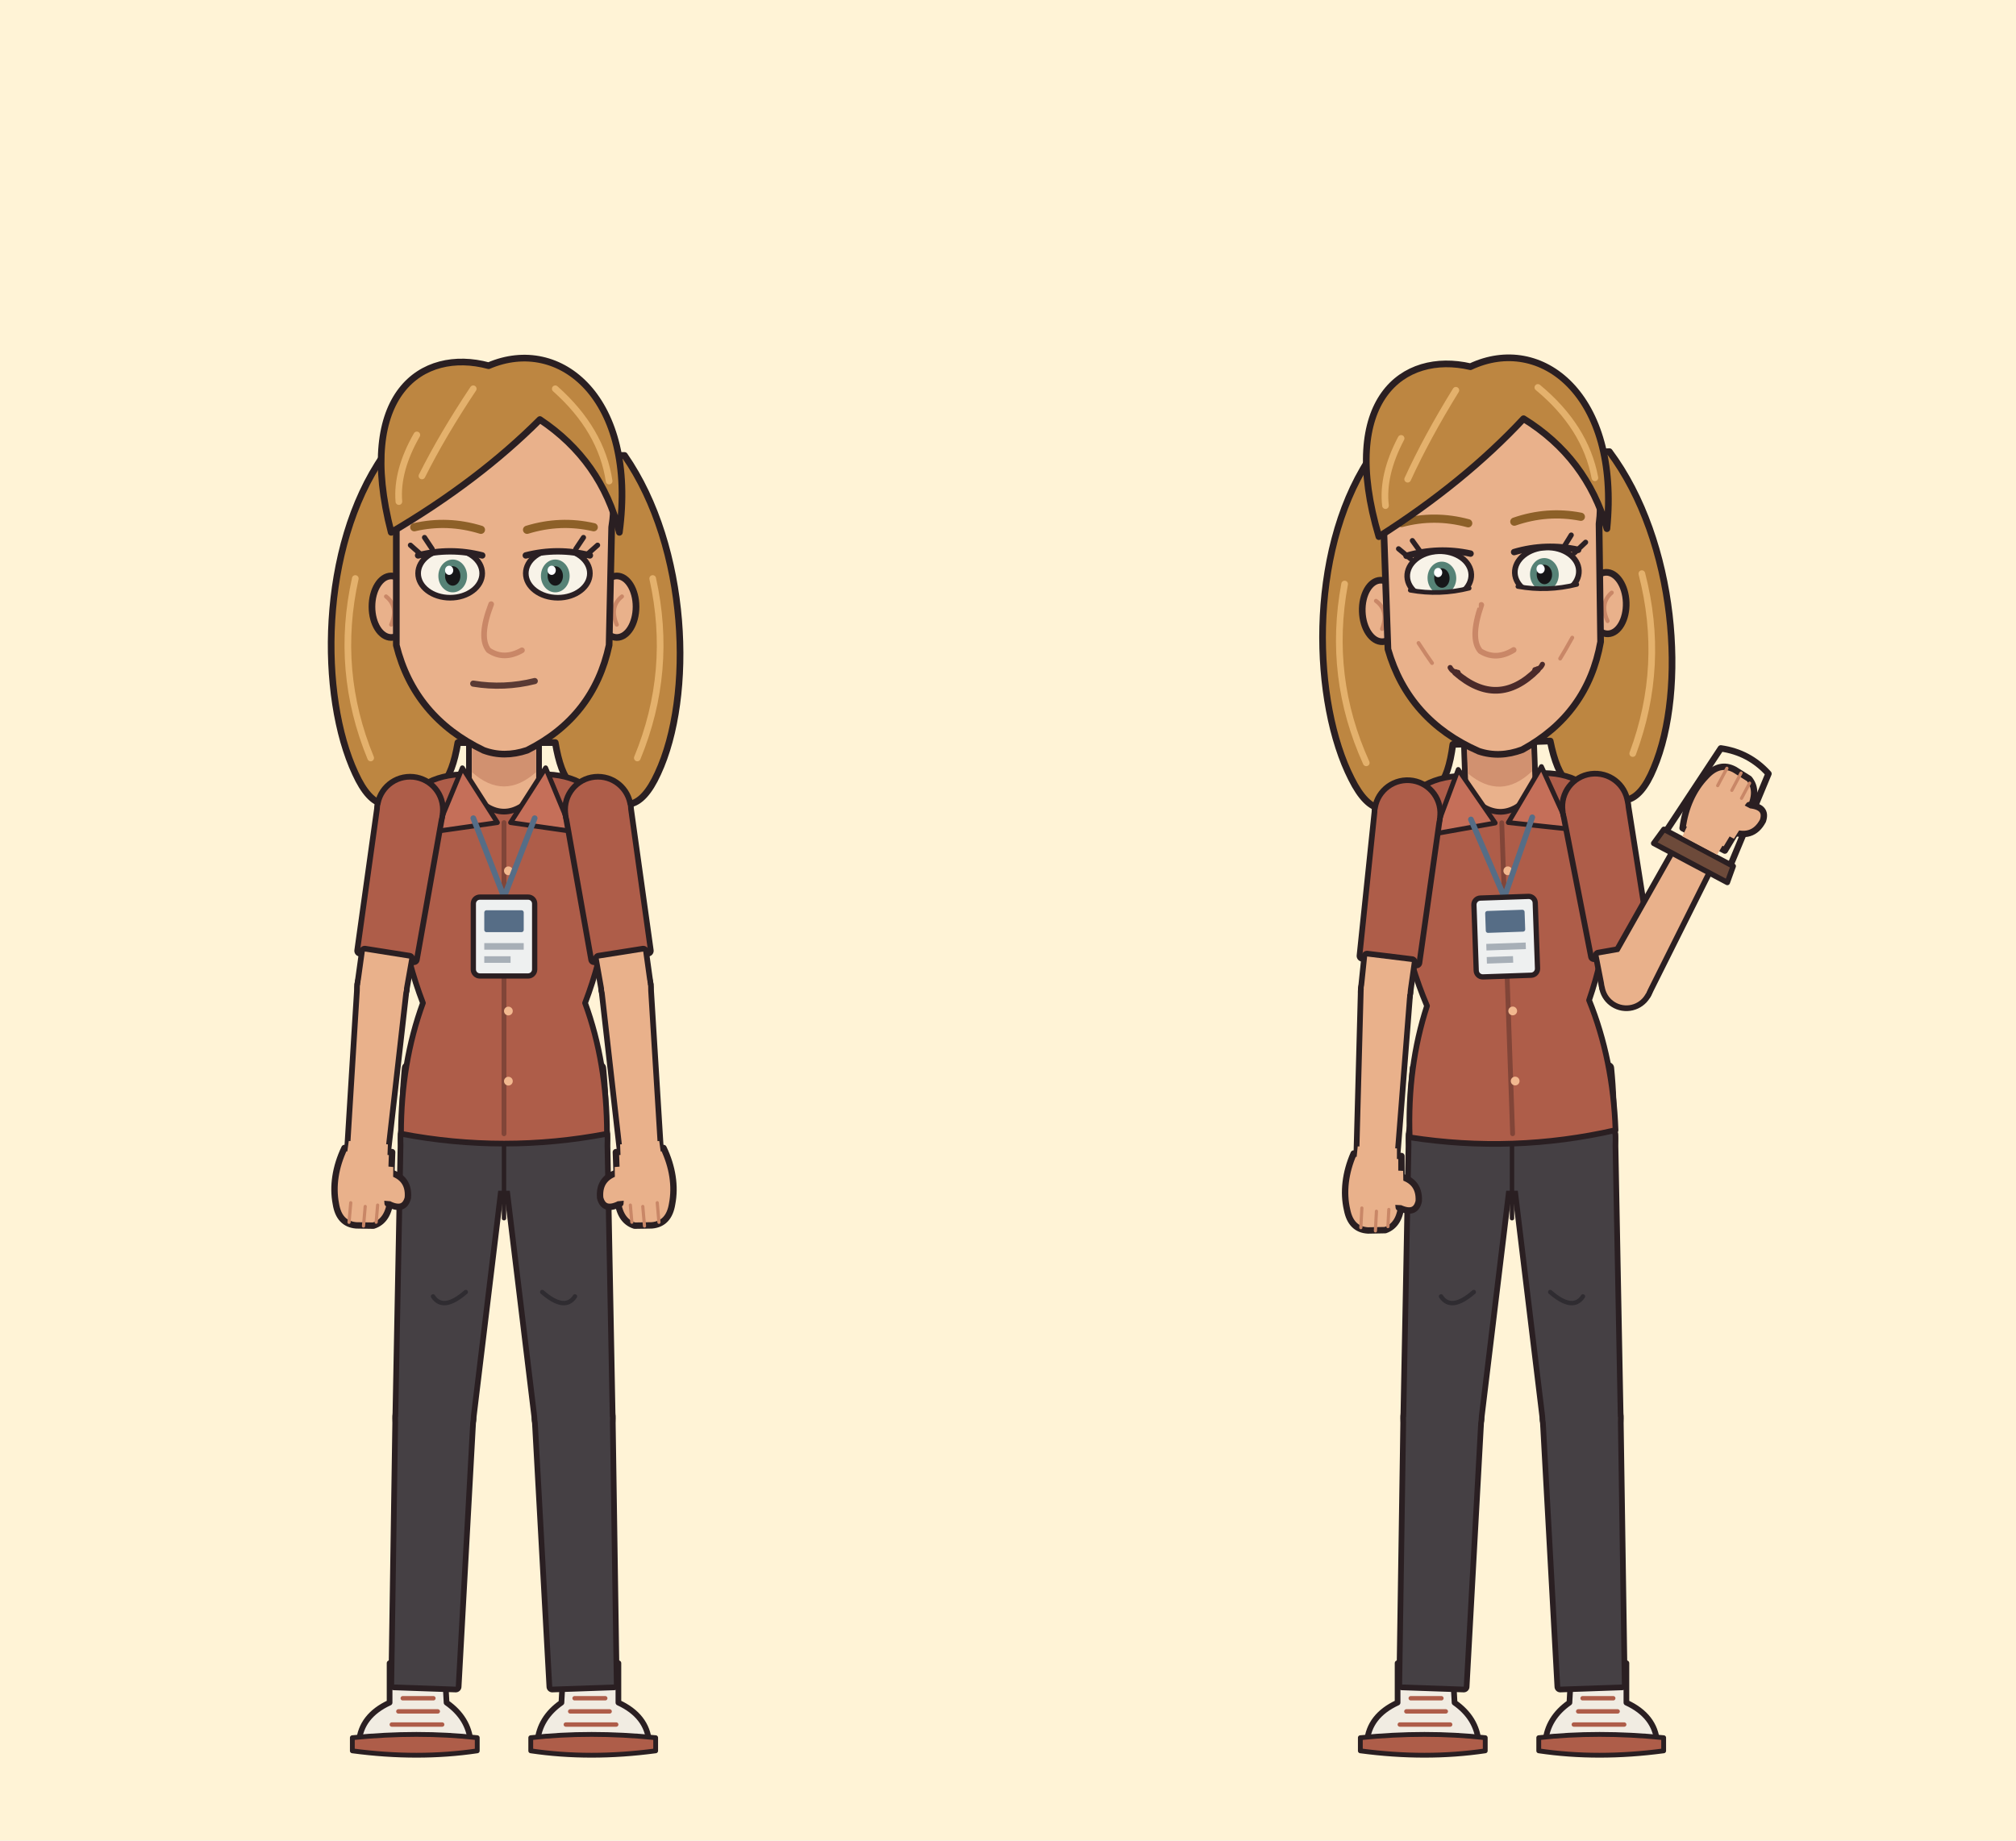
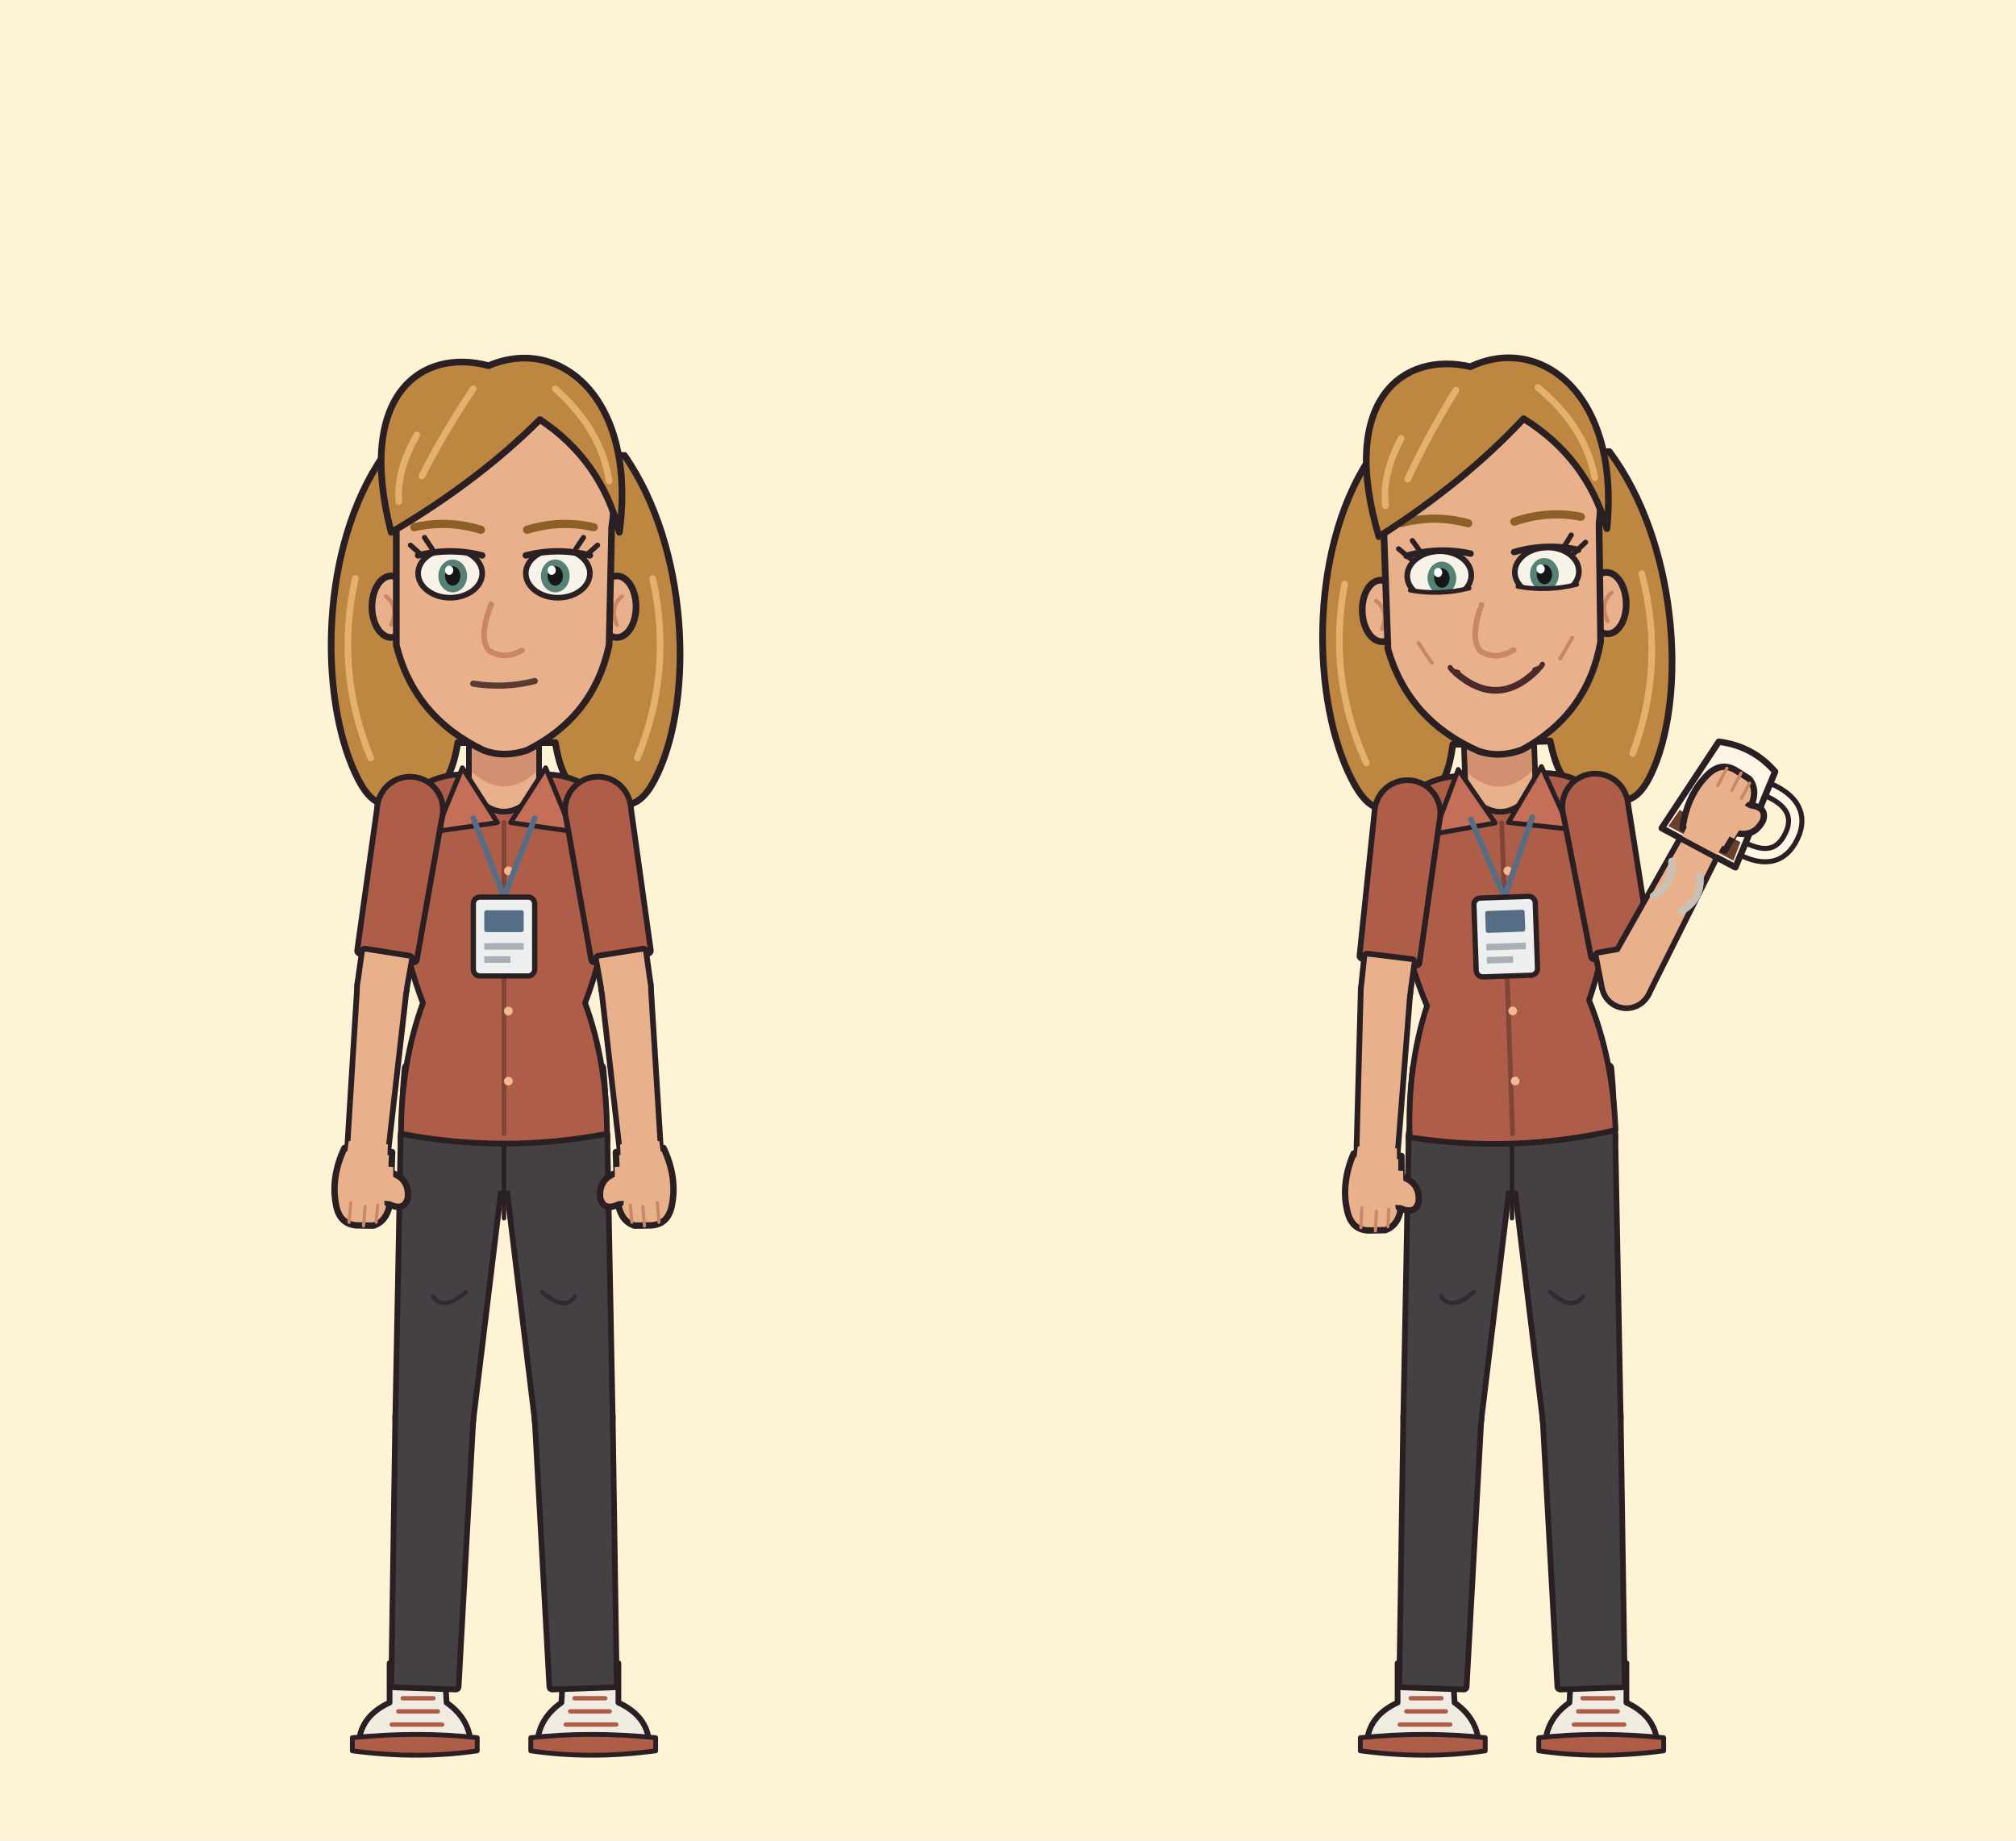
<svg xmlns="http://www.w3.org/2000/svg" viewBox="0 -800 920 840" width="920" height="840">
  <rect x="0" y="-800" width="920" height="840" fill="#fff3d6" />
  <g transform="translate(230 0)">
    <g transform="translate(0 -290.61)">
      <g transform="rotate(0) translate(0 0)">
        <g transform="translate(0 -224.33) rotate(0 0 46.8) scale(1.17)">
          <path d="M-47 -66 C-72 -30 -72 28 -58 58 Q-48 80 -34 62 Q-22 70 -18 46 L20 46 Q24 70 36 62 Q50 80 60 58 C74 28 72 -30 47 -66Z" fill="#bd8641" stroke="#2a1f22" stroke-width="2.6" stroke-linejoin="round" stroke-linecap="round" />
          <path d="M-58 -18 Q-66 18 -52 52 M58 -18 Q66 18 52 52" fill="none" stroke="#e4b16c" stroke-width="2.6" stroke-linecap="round" stroke-linejoin="round" />
        </g>
      </g>
      <g transform="translate(-39.21 263.61) scale(-1 1)">
        <path d="M-12 -14 L-13 4 Q-23 11 -24 22 L27 22 Q26 10 13 4 L13 -14Z" fill="#f1ece2" stroke="#2a1f22" stroke-width="2.6" stroke-linejoin="round" stroke-linecap="round" />
        <path d="M-7 2 L7 2 M-9 8 L9 8 M-11 14 L12 14" fill="none" stroke="#ae5d49" stroke-width="2" stroke-linecap="round" stroke-linejoin="round" />
        <path d="M-27 20 Q0 17 30 20 L30 26 Q0 30 -27 26Z" fill="#ae5d49" stroke="#2a1f22" stroke-width="2.2" stroke-linejoin="round" stroke-linecap="round" />
      </g>
      <g transform="translate(39.21 263.61) scale(1 1)">
        <path d="M-12 -14 L-13 4 Q-23 11 -24 22 L27 22 Q26 10 13 4 L13 -14Z" fill="#f1ece2" stroke="#2a1f22" stroke-width="2.6" stroke-linejoin="round" stroke-linecap="round" />
        <path d="M-7 2 L7 2 M-9 8 L9 8 M-11 14 L12 14" fill="none" stroke="#ae5d49" stroke-width="2" stroke-linecap="round" stroke-linejoin="round" />
        <path d="M-27 20 Q0 17 30 20 L30 26 Q0 30 -27 26Z" fill="#ae5d49" stroke="#2a1f22" stroke-width="2.2" stroke-linejoin="round" stroke-linecap="round" />
      </g>
      <path d="M-44 -22 L44 -22 Q47 8 42 34 L-42 34 Q-47 8 -44 -22Z" fill="#2a1f22" stroke="#2a1f22" stroke-width="5.2" stroke-linejoin="round" />
      <circle cx="-22.88" cy="10" r="23" fill="#2a1f22" stroke="#2a1f22" stroke-width="5.2" stroke-linejoin="round" />
      <path d="M-45.82 8.4L-48.27 136.54L-15.35 138.84L0.06 11.6Z" fill="#2a1f22" stroke="#2a1f22" stroke-width="5.2" stroke-linejoin="round" />
      <circle cx="-31.81" cy="137.69" r="16.5" fill="#2a1f22" stroke="#2a1f22" stroke-width="5.2" stroke-linejoin="round" />
      <path d="M-48.3 137.11L-50.14 259.34L-22.01 260.32L-15.32 138.26Z" fill="#2a1f22" stroke="#2a1f22" stroke-width="5.2" stroke-linejoin="round" />
      <circle cx="22.88" cy="10" r="23" fill="#2a1f22" stroke="#2a1f22" stroke-width="5.2" stroke-linejoin="round" />
      <path d="M-0.06 11.6L15.35 138.84L48.27 136.54L45.82 8.4Z" fill="#2a1f22" stroke="#2a1f22" stroke-width="5.2" stroke-linejoin="round" />
      <circle cx="31.81" cy="137.69" r="16.5" fill="#2a1f22" stroke="#2a1f22" stroke-width="5.2" stroke-linejoin="round" />
      <path d="M15.32 138.26L22.01 260.32L50.14 259.34L48.3 137.11Z" fill="#2a1f22" stroke="#2a1f22" stroke-width="5.2" stroke-linejoin="round" />
      <path d="M-44 -22 L44 -22 Q47 8 42 34 L-42 34 Q-47 8 -44 -22Z" fill="#454044" />
      <circle cx="-22.88" cy="10" r="23" fill="#454044" />
      <path d="M-45.82 8.4L-48.27 136.54L-15.35 138.84L0.06 11.6Z" fill="#454044" />
      <circle cx="-31.81" cy="137.69" r="16.5" fill="#454044" />
      <path d="M-48.3 137.11L-50.14 259.34L-22.01 260.32L-15.32 138.26Z" fill="#454044" />
      <circle cx="22.88" cy="10" r="23" fill="#454044" />
      <path d="M-0.06 11.6L15.35 138.84L48.27 136.54L45.82 8.4Z" fill="#454044" />
      <circle cx="31.81" cy="137.69" r="16.5" fill="#454044" />
      <path d="M15.32 138.26L22.01 260.32L50.14 259.34L48.3 137.11Z" fill="#454044" />
      <path d="M0 8 L0 46.55" fill="none" stroke="#2a1f22" stroke-width="2" stroke-linecap="round" stroke-linejoin="round" />
      <path d="M-17.44 80.23 Q-27.79 89.23 -32.39 82.23" fill="none" stroke="#2f2c31" stroke-width="2" stroke-linecap="round" stroke-linejoin="round" />
      <path d="M17.44 80.23 Q27.79 89.23 32.39 82.23" fill="none" stroke="#2f2c31" stroke-width="2" stroke-linecap="round" stroke-linejoin="round" />
      <g transform="rotate(0) translate(0 0)">
        <path d="M-20 -156 Q-42 -155 -50 -134 Q-51 -88.16 -37 -51.68 Q-47 -24.32 -47 8 Q0 17 47 8 Q47 -24.32 37 -51.68 Q51 -88.16 50 -134 Q42 -155 20 -156Z" fill="#ae5d49" stroke="#2a1f22" stroke-width="2.6" stroke-linejoin="round" stroke-linecap="round" />
        <path d="M0 -134 L0 8" fill="none" stroke="#814538" stroke-width="2.2" stroke-linecap="round" stroke-linejoin="round" />
        <ellipse cx="2" cy="-112" rx="2" ry="2" fill="#f2b88f" stroke="none" stroke-width="0" />
        <ellipse cx="2" cy="-80" rx="2" ry="2" fill="#f2b88f" stroke="none" stroke-width="0" />
        <ellipse cx="2" cy="-48" rx="2" ry="2" fill="#f2b88f" stroke="none" stroke-width="0" />
        <ellipse cx="2" cy="-16" rx="2" ry="2" fill="#f2b88f" stroke="none" stroke-width="0" />
        <path d="M-16 -189.23 L-16 -149 Q0 -129 16 -149 L16 -189.23Z" fill="#e9b18b" stroke="#2a1f22" stroke-width="2.6" stroke-linejoin="round" stroke-linecap="round" />
        <path d="M-14.6 -189.23 L-14.6 -157 Q0 -144 14.6 -157 L14.6 -189.23Z" fill="#c98767" opacity=".75" />
        <path d="M-19 -159 L-3 -134 L-31 -130 Z" fill="#c56f59" stroke="#2a1f22" stroke-width="2.2" stroke-linejoin="round" stroke-linecap="round" />
        <path d="M19 -159 L3 -134 L31 -130 Z" fill="#c56f59" stroke="#2a1f22" stroke-width="2.2" stroke-linejoin="round" stroke-linecap="round" />
        <path d="M-14 -136 L0 -100 L14 -136" fill="none" stroke="#566d86" stroke-width="2.6" stroke-linecap="round" stroke-linejoin="round" />
        <rect x="-14" y="-100" width="28" height="36" rx="3" fill="#eef0f0" stroke="#2a1f22" stroke-width="2.4" />
        <rect x="-9" y="-94" width="18" height="10" rx="1" fill="#566d86" />
        <rect x="-9" y="-79" width="18" height="3" fill="#a7afb7" />
        <rect x="-9" y="-73" width="12" height="3" fill="#a7afb7" />
        <circle cx="-42.87" cy="-139.93" r="13.7" fill="#2a1f22" stroke="#2a1f22" stroke-width="5.2" stroke-linejoin="round" />
        <path d="M-56.4 -142.07L-65.7 -75.5L-41.07 -71.6L-29.34 -137.78Z" fill="#2a1f22" stroke="#2a1f22" stroke-width="5.2" stroke-linejoin="round" />
        <circle cx="-42.87" cy="-139.93" r="13.7" fill="#ae5d49" />
        <path d="M-56.4 -142.07L-65.7 -75.5L-41.07 -71.6L-29.34 -137.78Z" fill="#ae5d49" />
        <circle cx="-42.87" cy="-139.93" r="12.2" fill="#ae5d49" />
        <path d="M-63.53 -75.16L-65.57 -60.5L-45.82 -57.37L-43.24 -71.95Z" fill="#2a1f22" stroke="#2a1f22" stroke-width="5.2" stroke-linejoin="round" />
        <circle cx="-55.7" cy="-58.93" r="10" fill="#2a1f22" stroke="#2a1f22" stroke-width="5.2" stroke-linejoin="round" />
        <path d="M-65.66 -59.81L-70.47 18.07L-54.53 19.47L-45.74 -58.06Z" fill="#2a1f22" stroke="#2a1f22" stroke-width="5.2" stroke-linejoin="round" />
        <path d="M-63.53 -75.16L-65.57 -60.5L-45.82 -57.37L-43.24 -71.95Z" fill="#e9b18b" />
        <circle cx="-55.7" cy="-58.93" r="10" fill="#e9b18b" />
        <path d="M-65.66 -59.81L-70.47 18.07L-54.53 19.47L-45.74 -58.06Z" fill="#e9b18b" />
        <g transform="translate(-62.5 18.77) rotate(5) scale(1.12 1.12)">
          <path d="M-9.5 -3 C-12.5 5 -13 13 -11 20 Q-9 28 -2 28 L5 27.5 Q11 25 11 16 L10 -3Z" fill="#e9b18b" stroke="#2a1f22" stroke-width="2.6" stroke-linejoin="round" stroke-linecap="round" />
          <path d="M8 5 Q18 6 18 15 Q17 21 10 18Z" fill="#e9b18b" stroke="#2a1f22" stroke-width="2.6" stroke-linejoin="round" stroke-linecap="round" />
          <path d="M6 3 L11 3 L12 17 L6 17Z" fill="#e9b18b" />
          <path d="M-8 -6 L8 -6 L8.5 4 L-8.5 4Z" fill="#e9b18b" />
          <path d="M-5 19 L-5 27 M1 20 L1 28 M6 19 L6 26" fill="none" stroke="#c98767" stroke-width="1.3" stroke-linecap="round" stroke-linejoin="round" />
        </g>
        <circle cx="42.87" cy="-139.93" r="13.7" fill="#2a1f22" stroke="#2a1f22" stroke-width="5.2" stroke-linejoin="round" />
        <path d="M29.34 -137.78L41.07 -71.6L65.7 -75.5L56.4 -142.07Z" fill="#2a1f22" stroke="#2a1f22" stroke-width="5.2" stroke-linejoin="round" />
        <circle cx="42.87" cy="-139.93" r="13.7" fill="#ae5d49" />
        <path d="M29.34 -137.78L41.07 -71.6L65.7 -75.5L56.4 -142.07Z" fill="#ae5d49" />
        <circle cx="42.87" cy="-139.93" r="12.2" fill="#ae5d49" />
        <path d="M43.24 -71.95L45.82 -57.37L65.57 -60.5L63.53 -75.16Z" fill="#2a1f22" stroke="#2a1f22" stroke-width="5.2" stroke-linejoin="round" />
        <circle cx="55.7" cy="-58.93" r="10" fill="#2a1f22" stroke="#2a1f22" stroke-width="5.2" stroke-linejoin="round" />
        <path d="M45.74 -58.06L54.53 19.47L70.47 18.07L65.66 -59.81Z" fill="#2a1f22" stroke="#2a1f22" stroke-width="5.2" stroke-linejoin="round" />
        <path d="M43.24 -71.95L45.82 -57.37L65.57 -60.5L63.53 -75.16Z" fill="#e9b18b" />
        <circle cx="55.7" cy="-58.93" r="10" fill="#e9b18b" />
        <path d="M45.74 -58.06L54.53 19.47L70.47 18.07L65.66 -59.81Z" fill="#e9b18b" />
        <g transform="translate(62.5 18.77) rotate(-5) scale(-1.12 1.12)">
          <path d="M-9.5 -3 C-12.5 5 -13 13 -11 20 Q-9 28 -2 28 L5 27.5 Q11 25 11 16 L10 -3Z" fill="#e9b18b" stroke="#2a1f22" stroke-width="2.6" stroke-linejoin="round" stroke-linecap="round" />
          <path d="M8 5 Q18 6 18 15 Q17 21 10 18Z" fill="#e9b18b" stroke="#2a1f22" stroke-width="2.6" stroke-linejoin="round" stroke-linecap="round" />
          <path d="M6 3 L11 3 L12 17 L6 17Z" fill="#e9b18b" />
          <path d="M-8 -6 L8 -6 L8.5 4 L-8.5 4Z" fill="#e9b18b" />
          <path d="M-5 19 L-5 27 M1 20 L1 28 M6 19 L6 26" fill="none" stroke="#c98767" stroke-width="1.3" stroke-linecap="round" stroke-linejoin="round" />
        </g>
        <g transform="translate(0 -224.33) rotate(0 0 46.8) scale(1.17)">
          <ellipse cx="-44" cy="-7" rx="7.5" ry="12" fill="#e9b18b" stroke="#2a1f22" stroke-width="2.6" />
          <ellipse cx="44" cy="-7" rx="7.5" ry="12" fill="#e9b18b" stroke="#2a1f22" stroke-width="2.6" />
          <path d="M-46 -11 Q-41 -7 -44 0 M46 -11 Q41 -7 44 0" fill="none" stroke="#c98767" stroke-width="1.6" stroke-linecap="round" stroke-linejoin="round" />
          <path d="M-42 -42 Q-45 -76 -20 -86 Q2 -99 28 -81 Q46 -62 42 -38 L41 8 Q35 36 9 49 Q0 52 -8 49 Q-35 36 -42 8Z" fill="#e9b18b" stroke="#2a1f22" stroke-width="2.6" stroke-linejoin="round" stroke-linecap="round" />
          <path d="M-5 -8 Q-10 5 -6 10 Q0 14 7 10" fill="none" stroke="#c98767" stroke-width="2.2" stroke-linecap="round" stroke-linejoin="round" />
          <ellipse cx="-21" cy="-20" rx="12.5" ry="9.5" fill="#f8f3e8" stroke="#2b2024" stroke-width="2.2" />
          <ellipse cx="-20" cy="-19" rx="5.6" ry="6.4" fill="#568276" stroke="none" stroke-width="0" />
          <ellipse cx="-20" cy="-19" rx="3" ry="3.8" fill="#171719" stroke="none" stroke-width="0" />
          <ellipse cx="-21.4" cy="-21.2" rx="1.6" ry="1.8" fill="#fff" stroke="none" stroke-width="0" />
          <path d="M-36 -33L-6 -33L-6 -27.6Q-21 -30.1 -36 -27.6Z" fill="#e9b18b" />
          <path d="M-33.5 -27Q-21 -30.2 -8.5 -27" fill="none" stroke="#2b2024" stroke-width="2.5" stroke-linecap="round" stroke-linejoin="round" />
          <path d="M-32 -27 l-4.5 -4 M-28 -29.5 l-3 -4.5" fill="none" stroke="#2b2024" stroke-width="2" stroke-linecap="round" stroke-linejoin="round" />
          <ellipse cx="21" cy="-20" rx="12.5" ry="9.5" fill="#f8f3e8" stroke="#2b2024" stroke-width="2.2" />
          <ellipse cx="20" cy="-19" rx="5.6" ry="6.4" fill="#568276" stroke="none" stroke-width="0" />
          <ellipse cx="20" cy="-19" rx="3" ry="3.8" fill="#171719" stroke="none" stroke-width="0" />
          <ellipse cx="18.6" cy="-21.2" rx="1.6" ry="1.8" fill="#fff" stroke="none" stroke-width="0" />
          <path d="M6 -33L36 -33L36 -27.6Q21 -30.1 6 -27.6Z" fill="#e9b18b" />
          <path d="M8.5 -27Q21 -30.2 33.5 -27" fill="none" stroke="#2b2024" stroke-width="2.5" stroke-linecap="round" stroke-linejoin="round" />
          <path d="M32 -27 l4.5 -4 M28 -29.5 l3 -4.5" fill="none" stroke="#2b2024" stroke-width="2" stroke-linecap="round" stroke-linejoin="round" />
          <path d="M-35 -38 Q-22 -41 -9 -37" fill="none" stroke="#8d6028" stroke-width="3.2" stroke-linecap="round" stroke-linejoin="round" />
          <path d="M35 -38 Q22 -41 9 -37" fill="none" stroke="#8d6028" stroke-width="3.2" stroke-linecap="round" stroke-linejoin="round" />
          <path d="M-12 23 Q0 25 12 22" fill="none" stroke="#5a3a34" stroke-width="2.4" stroke-linecap="round" stroke-linejoin="round" />
          <path d="M-44 -36 C-58 -90 -32 -108 -6 -101 C22 -113 52 -88 45 -36 Q38 -64 14 -80 Q-10 -56 -44 -36Z" fill="#bd8641" stroke="#2a1f22" stroke-width="2.6" stroke-linejoin="round" stroke-linecap="round" />
          <path d="M-34 -74 Q-42 -60 -41 -48 M-12 -92 Q-24 -74 -32 -58 M20 -92 Q38 -76 41 -56" fill="none" stroke="#e4b16c" stroke-width="2.6" stroke-linecap="round" stroke-linejoin="round" />
        </g>
      </g>
    </g>
  </g>
  <g transform="translate(690 0)">
    <g transform="translate(0 -290.61)">
      <g transform="rotate(-2) translate(0 0)">
        <g transform="translate(0 -224.33) rotate(0 0 46.8) scale(1.17)">
          <path d="M-47 -66 C-72 -30 -72 28 -58 58 Q-48 80 -34 62 Q-22 70 -18 46 L20 46 Q24 70 36 62 Q50 80 60 58 C74 28 72 -30 47 -66Z" fill="#bd8641" stroke="#2a1f22" stroke-width="2.6" stroke-linejoin="round" stroke-linecap="round" />
          <path d="M-58 -18 Q-66 18 -52 52 M58 -18 Q66 18 52 52" fill="none" stroke="#e4b16c" stroke-width="2.6" stroke-linecap="round" stroke-linejoin="round" />
        </g>
      </g>
      <g transform="translate(-39.21 263.61) scale(-1 1)">
        <path d="M-12 -14 L-13 4 Q-23 11 -24 22 L27 22 Q26 10 13 4 L13 -14Z" fill="#f1ece2" stroke="#2a1f22" stroke-width="2.6" stroke-linejoin="round" stroke-linecap="round" />
        <path d="M-7 2 L7 2 M-9 8 L9 8 M-11 14 L12 14" fill="none" stroke="#ae5d49" stroke-width="2" stroke-linecap="round" stroke-linejoin="round" />
        <path d="M-27 20 Q0 17 30 20 L30 26 Q0 30 -27 26Z" fill="#ae5d49" stroke="#2a1f22" stroke-width="2.2" stroke-linejoin="round" stroke-linecap="round" />
      </g>
      <g transform="translate(39.21 263.61) scale(1 1)">
        <path d="M-12 -14 L-13 4 Q-23 11 -24 22 L27 22 Q26 10 13 4 L13 -14Z" fill="#f1ece2" stroke="#2a1f22" stroke-width="2.6" stroke-linejoin="round" stroke-linecap="round" />
        <path d="M-7 2 L7 2 M-9 8 L9 8 M-11 14 L12 14" fill="none" stroke="#ae5d49" stroke-width="2" stroke-linecap="round" stroke-linejoin="round" />
        <path d="M-27 20 Q0 17 30 20 L30 26 Q0 30 -27 26Z" fill="#ae5d49" stroke="#2a1f22" stroke-width="2.2" stroke-linejoin="round" stroke-linecap="round" />
      </g>
      <path d="M-44 -22 L44 -22 Q47 8 42 34 L-42 34 Q-47 8 -44 -22Z" fill="#2a1f22" stroke="#2a1f22" stroke-width="5.2" stroke-linejoin="round" />
      <circle cx="-22.88" cy="10" r="23" fill="#2a1f22" stroke="#2a1f22" stroke-width="5.2" stroke-linejoin="round" />
      <path d="M-45.82 8.4L-48.27 136.54L-15.35 138.84L0.06 11.6Z" fill="#2a1f22" stroke="#2a1f22" stroke-width="5.2" stroke-linejoin="round" />
      <circle cx="-31.81" cy="137.69" r="16.5" fill="#2a1f22" stroke="#2a1f22" stroke-width="5.2" stroke-linejoin="round" />
      <path d="M-48.3 137.11L-50.14 259.34L-22.01 260.32L-15.32 138.26Z" fill="#2a1f22" stroke="#2a1f22" stroke-width="5.2" stroke-linejoin="round" />
      <circle cx="22.88" cy="10" r="23" fill="#2a1f22" stroke="#2a1f22" stroke-width="5.2" stroke-linejoin="round" />
      <path d="M-0.06 11.6L15.35 138.84L48.27 136.54L45.82 8.4Z" fill="#2a1f22" stroke="#2a1f22" stroke-width="5.2" stroke-linejoin="round" />
      <circle cx="31.81" cy="137.69" r="16.5" fill="#2a1f22" stroke="#2a1f22" stroke-width="5.2" stroke-linejoin="round" />
      <path d="M15.32 138.26L22.01 260.32L50.14 259.34L48.3 137.11Z" fill="#2a1f22" stroke="#2a1f22" stroke-width="5.2" stroke-linejoin="round" />
      <path d="M-44 -22 L44 -22 Q47 8 42 34 L-42 34 Q-47 8 -44 -22Z" fill="#454044" />
      <circle cx="-22.88" cy="10" r="23" fill="#454044" />
      <path d="M-45.82 8.4L-48.27 136.54L-15.35 138.84L0.06 11.6Z" fill="#454044" />
      <circle cx="-31.81" cy="137.69" r="16.5" fill="#454044" />
      <path d="M-48.3 137.11L-50.14 259.34L-22.01 260.32L-15.32 138.26Z" fill="#454044" />
      <circle cx="22.88" cy="10" r="23" fill="#454044" />
      <path d="M-0.06 11.6L15.35 138.84L48.27 136.54L45.82 8.4Z" fill="#454044" />
      <circle cx="31.81" cy="137.69" r="16.5" fill="#454044" />
      <path d="M15.32 138.26L22.01 260.32L50.14 259.34L48.3 137.11Z" fill="#454044" />
      <path d="M0 8 L0 46.55" fill="none" stroke="#2a1f22" stroke-width="2" stroke-linecap="round" stroke-linejoin="round" />
      <path d="M-17.44 80.23 Q-27.79 89.23 -32.39 82.23" fill="none" stroke="#2f2c31" stroke-width="2" stroke-linecap="round" stroke-linejoin="round" />
      <path d="M17.44 80.23 Q27.79 89.23 32.39 82.23" fill="none" stroke="#2f2c31" stroke-width="2" stroke-linecap="round" stroke-linejoin="round" />
      <g transform="rotate(-2) translate(0 0)">
        <path d="M-20 -156 Q-42 -155 -50 -134 Q-51 -88.16 -37 -51.68 Q-47 -24.32 -47 8 Q0 17 47 8 Q47 -24.32 37 -51.68 Q51 -88.16 50 -134 Q42 -155 20 -156Z" fill="#ae5d49" stroke="#2a1f22" stroke-width="2.6" stroke-linejoin="round" stroke-linecap="round" />
        <path d="M0 -134 L0 8" fill="none" stroke="#814538" stroke-width="2.2" stroke-linecap="round" stroke-linejoin="round" />
        <ellipse cx="2" cy="-112" rx="2" ry="2" fill="#f2b88f" stroke="none" stroke-width="0" />
        <ellipse cx="2" cy="-80" rx="2" ry="2" fill="#f2b88f" stroke="none" stroke-width="0" />
        <ellipse cx="2" cy="-48" rx="2" ry="2" fill="#f2b88f" stroke="none" stroke-width="0" />
        <ellipse cx="2" cy="-16" rx="2" ry="2" fill="#f2b88f" stroke="none" stroke-width="0" />
        <path d="M-16 -189.23 L-16 -149 Q0 -129 16 -149 L16 -189.23Z" fill="#e9b18b" stroke="#2a1f22" stroke-width="2.6" stroke-linejoin="round" stroke-linecap="round" />
        <path d="M-14.6 -189.23 L-14.6 -157 Q0 -144 14.6 -157 L14.6 -189.23Z" fill="#c98767" opacity=".75" />
        <path d="M-19 -159 L-3 -134 L-31 -130 Z" fill="#c56f59" stroke="#2a1f22" stroke-width="2.2" stroke-linejoin="round" stroke-linecap="round" />
        <path d="M19 -159 L3 -134 L31 -130 Z" fill="#c56f59" stroke="#2a1f22" stroke-width="2.2" stroke-linejoin="round" stroke-linecap="round" />
        <path d="M-14 -136 L0 -100 L14 -136" fill="none" stroke="#566d86" stroke-width="2.6" stroke-linecap="round" stroke-linejoin="round" />
        <rect x="-14" y="-100" width="28" height="36" rx="3" fill="#eef0f0" stroke="#2a1f22" stroke-width="2.4" />
        <rect x="-9" y="-94" width="18" height="10" rx="1" fill="#566d86" />
        <rect x="-9" y="-79" width="18" height="3" fill="#a7afb7" />
        <rect x="-9" y="-73" width="12" height="3" fill="#a7afb7" />
        <circle cx="-42.87" cy="-139.93" r="13.7" fill="#2a1f22" stroke="#2a1f22" stroke-width="5.2" stroke-linejoin="round" />
        <path d="M-56.4 -142.07L-65.7 -75.5L-41.07 -71.6L-29.34 -137.78Z" fill="#2a1f22" stroke="#2a1f22" stroke-width="5.2" stroke-linejoin="round" />
        <circle cx="-42.87" cy="-139.93" r="13.7" fill="#ae5d49" />
        <path d="M-56.4 -142.07L-65.7 -75.5L-41.07 -71.6L-29.34 -137.78Z" fill="#ae5d49" />
        <circle cx="-42.87" cy="-139.93" r="12.2" fill="#ae5d49" />
        <path d="M-63.53 -75.16L-65.57 -60.5L-45.82 -57.37L-43.24 -71.95Z" fill="#2a1f22" stroke="#2a1f22" stroke-width="5.2" stroke-linejoin="round" />
        <circle cx="-55.7" cy="-58.93" r="10" fill="#2a1f22" stroke="#2a1f22" stroke-width="5.2" stroke-linejoin="round" />
        <path d="M-65.66 -59.81L-70.47 18.07L-54.53 19.47L-45.74 -58.06Z" fill="#2a1f22" stroke="#2a1f22" stroke-width="5.2" stroke-linejoin="round" />
        <path d="M-63.53 -75.16L-65.57 -60.5L-45.82 -57.37L-43.24 -71.95Z" fill="#e9b18b" />
        <circle cx="-55.7" cy="-58.93" r="10" fill="#e9b18b" />
        <path d="M-65.66 -59.81L-70.47 18.07L-54.53 19.47L-45.74 -58.06Z" fill="#e9b18b" />
        <g transform="translate(-62.5 18.77) rotate(5) scale(1.12 1.12)">
          <path d="M-9.5 -3 C-12.5 5 -13 13 -11 20 Q-9 28 -2 28 L5 27.5 Q11 25 11 16 L10 -3Z" fill="#e9b18b" stroke="#2a1f22" stroke-width="2.6" stroke-linejoin="round" stroke-linecap="round" />
          <path d="M8 5 Q18 6 18 15 Q17 21 10 18Z" fill="#e9b18b" stroke="#2a1f22" stroke-width="2.6" stroke-linejoin="round" stroke-linecap="round" />
          <path d="M6 3 L11 3 L12 17 L6 17Z" fill="#e9b18b" />
          <path d="M-8 -6 L8 -6 L8.5 4 L-8.5 4Z" fill="#e9b18b" />
          <path d="M-5 19 L-5 27 M1 20 L1 28 M6 19 L6 26" fill="none" stroke="#c98767" stroke-width="1.3" stroke-linecap="round" stroke-linejoin="round" />
        </g>
        <circle cx="42.87" cy="-139.93" r="13.7" fill="#2a1f22" stroke="#2a1f22" stroke-width="5.2" stroke-linejoin="round" />
        <path d="M29.3 -138.02L39.87 -71.64L64.57 -75.11L56.44 -141.83Z" fill="#2a1f22" stroke="#2a1f22" stroke-width="5.2" stroke-linejoin="round" />
        <circle cx="42.87" cy="-139.93" r="13.7" fill="#ae5d49" />
        <path d="M29.3 -138.02L39.87 -71.64L64.57 -75.11L56.44 -141.83Z" fill="#ae5d49" />
        <circle cx="42.87" cy="-139.93" r="12.2" fill="#ae5d49" />
        <path d="M42.05 -71.95L44.38 -57.33L64.18 -60.11L62.39 -74.81Z" fill="#2a1f22" stroke="#2a1f22" stroke-width="5.2" stroke-linejoin="round" />
        <circle cx="54.28" cy="-58.72" r="10" fill="#2a1f22" stroke="#2a1f22" stroke-width="5.2" stroke-linejoin="round" />
        <path d="M62.94 -53.72L100.21 -122.27L86.35 -130.27L45.62 -63.72Z" fill="#2a1f22" stroke="#2a1f22" stroke-width="5.2" stroke-linejoin="round" />
        <path d="M42.05 -71.95L44.38 -57.33L64.18 -60.11L62.39 -74.81Z" fill="#e9b18b" />
        <circle cx="54.28" cy="-58.72" r="10" fill="#e9b18b" />
        <path d="M62.94 -53.72L100.21 -122.27L86.35 -130.27L45.62 -63.72Z" fill="#e9b18b" />
        <g transform="translate(93.28 -126.27) rotate(-150) scale(-1.12 1.12)">
          <g transform="translate(0 15)">
-             <path d="M-15 -24 L15 -24 L11 18 Q0 22 -11 18Z" fill="#fff3d6" stroke="#2a1f22" stroke-width="2.6" stroke-linejoin="round" stroke-linecap="round" />
-             <path d="M-13 -8 L13 -8 L12 4 L-12 4Z" fill="#ae5d49" />
-             <path d="M-17 -29 L17 -29 L16 -22 L-16 -22Z" fill="#6d4a3a" stroke="#2a1f22" stroke-width="2.2" stroke-linejoin="round" stroke-linecap="round" />
+             <path d="M15 -14 Q33 -14 31 2 Q29 14 12 12" fill="none" stroke="#2a1f22" stroke-width="7.5" stroke-linecap="round" stroke-linejoin="round" />
+             <path d="M15 -14 Q33 -14 31 2 Q29 14 12 12" fill="none" stroke="#fff6e6" stroke-width="3.4" stroke-linecap="round" stroke-linejoin="round" />
+             <path d="M-17 -22 L17 -22 L13 20 Q0 25 -13 20Z" fill="#fff6e6" stroke="#2a1f22" stroke-width="2.6" stroke-linejoin="round" stroke-linecap="round" />
+             <path d="M-15 -20 L15 -20 L14 -12 L-14 -12Z" fill="#6b3f2a" />
+             <path d="M-7 -32 Q-2 -40 -7 -48 M6 -32 Q11 -40 6 -48" fill="none" stroke="#c9c1b4" stroke-width="3" stroke-linecap="round" stroke-linejoin="round" />
          </g>
          <path d="M-9.5 -3 C-12.5 5 -13 13 -11 20 Q-9 28 -2 28 L5 27.5 Q11 25 11 16 L10 -3Z" fill="#e9b18b" stroke="#2a1f22" stroke-width="2.6" stroke-linejoin="round" stroke-linecap="round" />
          <path d="M8 5 Q18 6 18 15 Q17 21 10 18Z" fill="#e9b18b" stroke="#2a1f22" stroke-width="2.6" stroke-linejoin="round" stroke-linecap="round" />
          <path d="M6 3 L11 3 L12 17 L6 17Z" fill="#e9b18b" />
          <path d="M-8 -6 L8 -6 L8.5 4 L-8.5 4Z" fill="#e9b18b" />
          <path d="M-5 19 L-5 27 M1 20 L1 28 M6 19 L6 26" fill="none" stroke="#c98767" stroke-width="1.3" stroke-linecap="round" stroke-linejoin="round" />
        </g>
        <g transform="translate(0 -224.33) rotate(0 0 46.8) scale(1.17)">
          <ellipse cx="-44" cy="-7" rx="7.5" ry="12" fill="#e9b18b" stroke="#2a1f22" stroke-width="2.6" />
          <ellipse cx="44" cy="-7" rx="7.5" ry="12" fill="#e9b18b" stroke="#2a1f22" stroke-width="2.6" />
          <path d="M-46 -11 Q-41 -7 -44 0 M46 -11 Q41 -7 44 0" fill="none" stroke="#c98767" stroke-width="1.6" stroke-linecap="round" stroke-linejoin="round" />
          <path d="M-42 -42 Q-45 -76 -20 -86 Q2 -99 28 -81 Q46 -62 42 -38 L41 8 Q35 36 9 49 Q0 52 -8 49 Q-35 36 -42 8Z" fill="#e9b18b" stroke="#2a1f22" stroke-width="2.6" stroke-linejoin="round" stroke-linecap="round" />
          <path d="M-5 -8 Q-10 5 -6 10 Q0 14 7 10" fill="none" stroke="#c98767" stroke-width="2.2" stroke-linecap="round" stroke-linejoin="round" />
          <ellipse cx="-21" cy="-20" rx="12.5" ry="9.5" fill="#f8f3e8" stroke="#2b2024" stroke-width="2.2" />
          <ellipse cx="-20" cy="-19" rx="5.6" ry="6.4" fill="#568276" stroke="none" stroke-width="0" />
          <ellipse cx="-20" cy="-19" rx="3" ry="3.8" fill="#171719" stroke="none" stroke-width="0" />
          <ellipse cx="-21.4" cy="-21.2" rx="1.6" ry="1.8" fill="#fff" stroke="none" stroke-width="0" />
          <path d="M-36 -33L-6 -33L-6 -28.74Q-21 -31.24 -36 -28.74Z" fill="#e9b18b" />
          <path d="M-33.5 -28.14Q-21 -31.34 -8.5 -28.14" fill="none" stroke="#2b2024" stroke-width="2.5" stroke-linecap="round" stroke-linejoin="round" />
          <path d="M-36 -7L-6 -7L-6 -14.68Q-21 -12.18 -36 -14.68Z" fill="#e9b18b" />
          <path d="M-32.5 -14.68Q-21 -12.18 -9.5 -14.68" fill="none" stroke="#2b2024" stroke-width="1.8" stroke-linecap="round" stroke-linejoin="round" />
          <path d="M-32 -27 l-4.5 -4 M-28 -29.5 l-3 -4.5" fill="none" stroke="#2b2024" stroke-width="2" stroke-linecap="round" stroke-linejoin="round" />
          <ellipse cx="21" cy="-20" rx="12.5" ry="9.5" fill="#f8f3e8" stroke="#2b2024" stroke-width="2.2" />
          <ellipse cx="20" cy="-19" rx="5.6" ry="6.4" fill="#568276" stroke="none" stroke-width="0" />
          <ellipse cx="20" cy="-19" rx="3" ry="3.8" fill="#171719" stroke="none" stroke-width="0" />
          <ellipse cx="18.6" cy="-21.2" rx="1.6" ry="1.8" fill="#fff" stroke="none" stroke-width="0" />
          <path d="M6 -33L36 -33L36 -28.74Q21 -31.24 6 -28.74Z" fill="#e9b18b" />
          <path d="M8.5 -28.14Q21 -31.34 33.5 -28.14" fill="none" stroke="#2b2024" stroke-width="2.5" stroke-linecap="round" stroke-linejoin="round" />
          <path d="M6 -7L36 -7L36 -14.68Q21 -12.18 6 -14.68Z" fill="#e9b18b" />
          <path d="M9.5 -14.68Q21 -12.18 32.5 -14.68" fill="none" stroke="#2b2024" stroke-width="1.8" stroke-linecap="round" stroke-linejoin="round" />
          <path d="M32 -27 l4.5 -4 M28 -29.5 l3 -4.5" fill="none" stroke="#2b2024" stroke-width="2" stroke-linecap="round" stroke-linejoin="round" />
          <path d="M-35 -41 Q-22 -44 -9 -40" fill="none" stroke="#8d6028" stroke-width="3.2" stroke-linecap="round" stroke-linejoin="round" />
          <path d="M35 -41 Q22 -44 9 -40" fill="none" stroke="#8d6028" stroke-width="3.2" stroke-linecap="round" stroke-linejoin="round" />
          <path d="M-30 6 Q-27 11 -25 14 M30 6 Q27 11 25 14" fill="none" stroke="#c98767" stroke-width="1.5" stroke-linecap="round" stroke-linejoin="round" />
          <path d="M-16 18 Q0 33 16 18" fill="none" stroke="#4a2a2a" stroke-width="2.6" stroke-linecap="round" stroke-linejoin="round" />
          <path d="M-18 16 Q-17 18 -15 18 M18 16 Q17 18 15 18" fill="none" stroke="#4a2a2a" stroke-width="2" stroke-linecap="round" stroke-linejoin="round" />
          <path d="M-44 -36 C-58 -90 -32 -108 -6 -101 C22 -113 52 -88 45 -36 Q38 -64 14 -80 Q-10 -56 -44 -36Z" fill="#bd8641" stroke="#2a1f22" stroke-width="2.6" stroke-linejoin="round" stroke-linecap="round" />
          <path d="M-34 -74 Q-42 -60 -41 -48 M-12 -92 Q-24 -74 -32 -58 M20 -92 Q38 -76 41 -56" fill="none" stroke="#e4b16c" stroke-width="2.6" stroke-linecap="round" stroke-linejoin="round" />
        </g>
      </g>
    </g>
  </g>
</svg>
